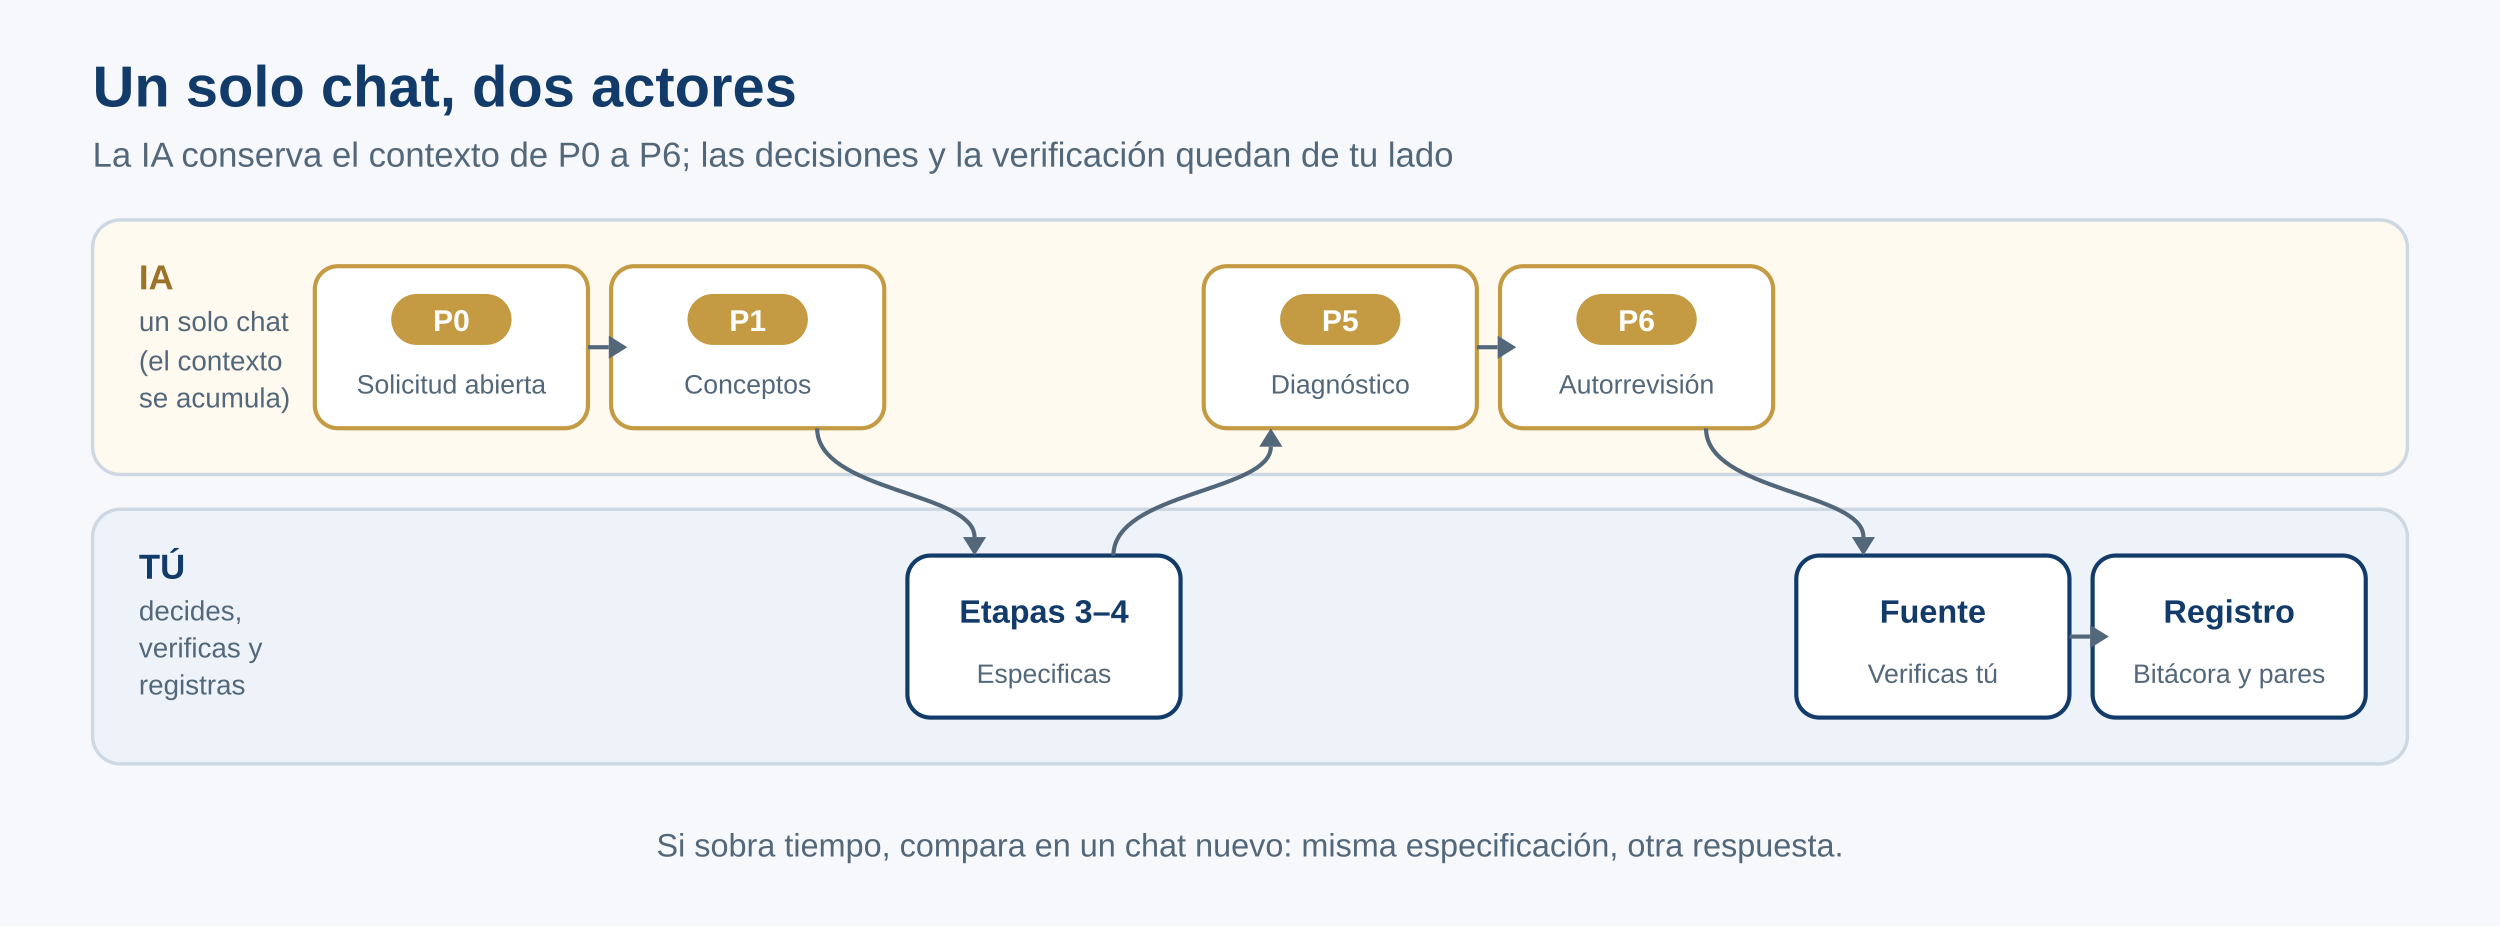
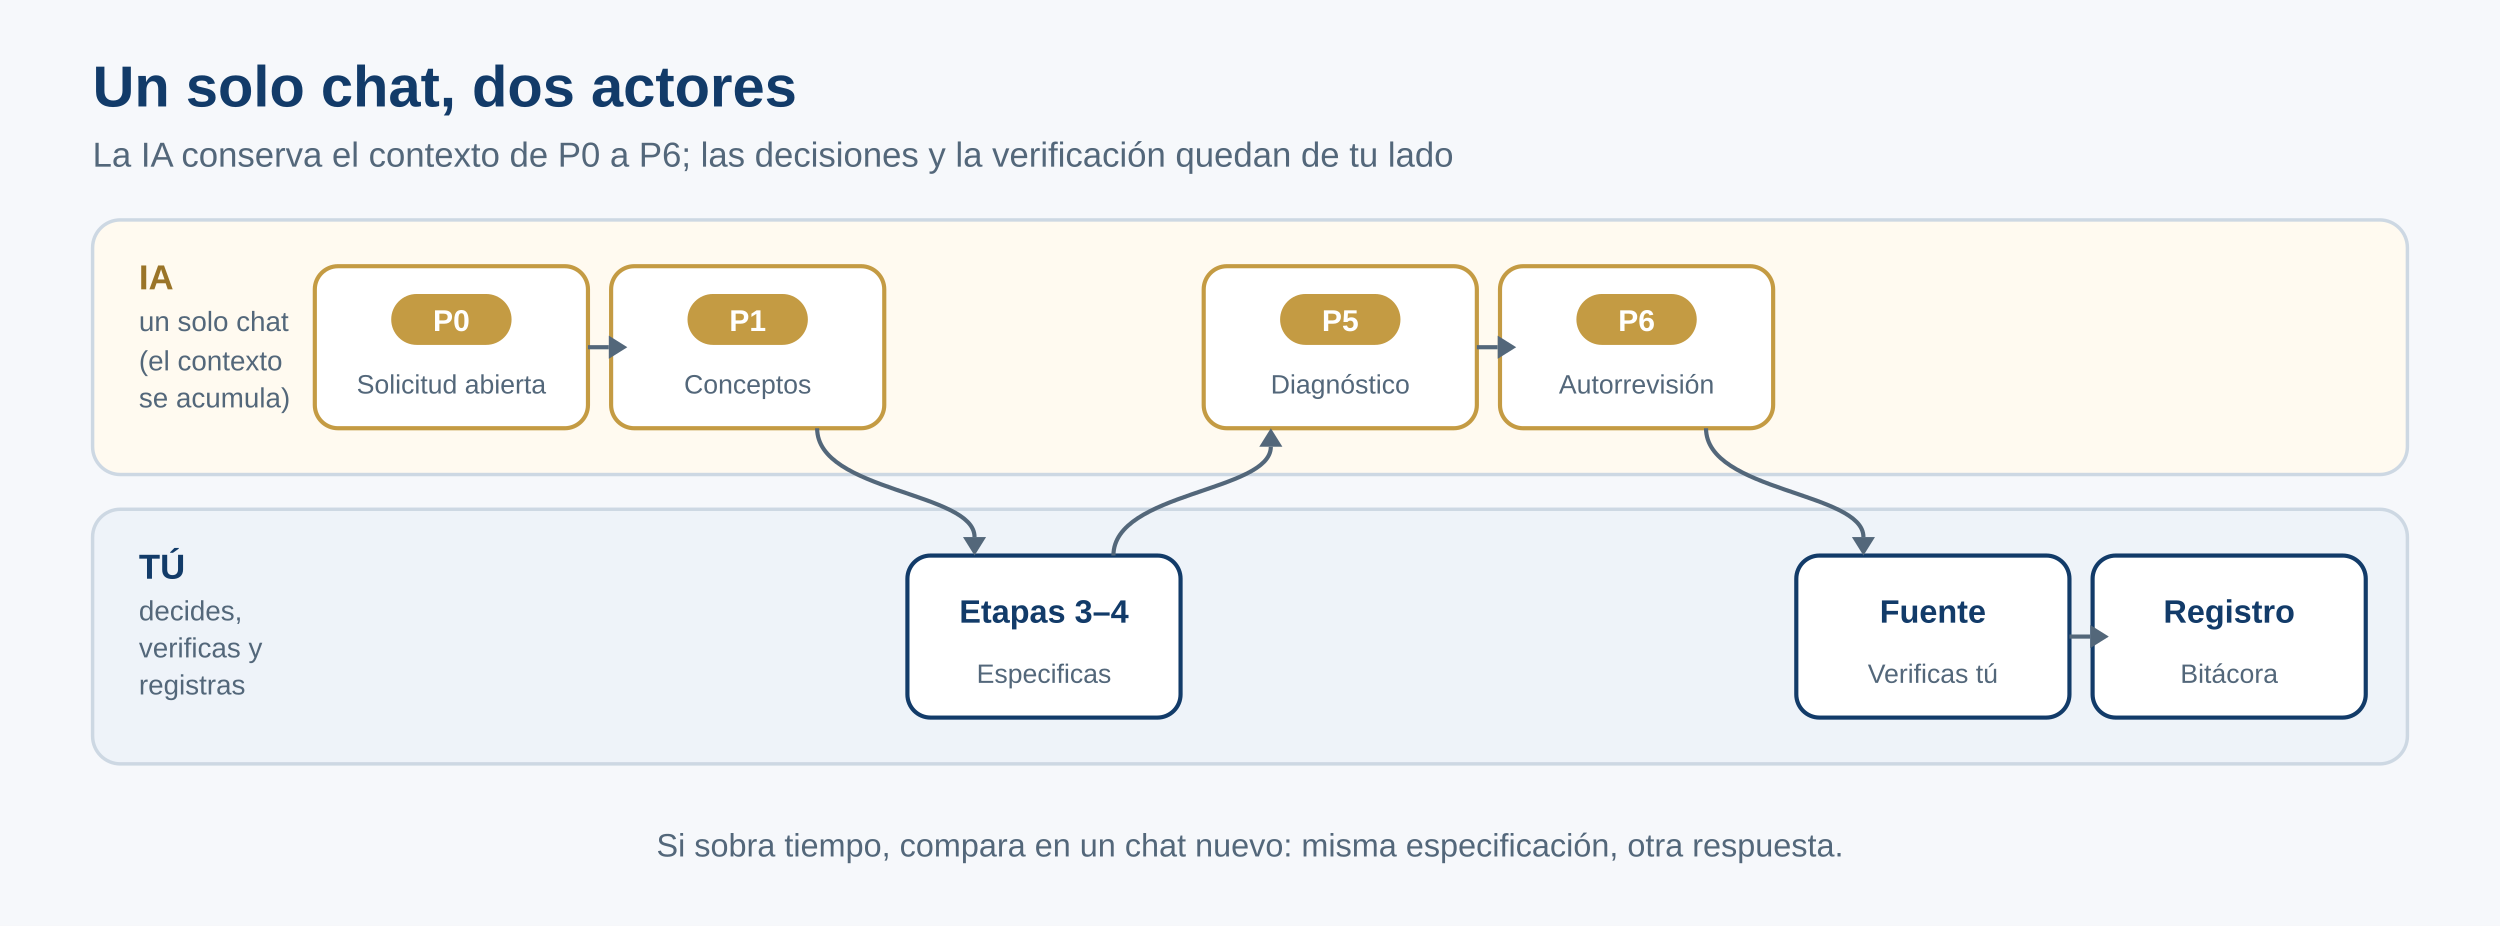
<svg xmlns="http://www.w3.org/2000/svg" viewBox="0 0 1080 400" width="1080" height="400" role="img">
  <rect width="1080" height="400" fill="#f6f8fb" />
  <text x="40" y="46" font-family="Arial, sans-serif" font-size="25" font-weight="700" fill="#123b69" text-anchor="start">Un solo chat, dos actores</text>
  <text x="40" y="72" font-family="Arial, sans-serif" font-size="15" font-weight="400" fill="#53677a" text-anchor="start">La IA conserva el contexto de P0 a P6; las decisiones y la verificación quedan de tu lado</text>
  <rect x="40" y="95" width="1000" height="110" rx="12" fill="#fffaf0" stroke="#cdd8e3" stroke-width="1.5" />
  <rect x="40" y="220" width="1000" height="110" rx="12" fill="#eef3f9" stroke="#cdd8e3" stroke-width="1.5" />
  <text x="60" y="125" font-family="Arial, sans-serif" font-size="15" font-weight="700" fill="#9a7428" text-anchor="start">IA</text>
  <text x="60" y="143" font-family="Arial, sans-serif" font-size="12" font-weight="400" fill="#53677a" text-anchor="start">un solo chat</text>
  <text x="60" y="160" font-family="Arial, sans-serif" font-size="12" font-weight="400" fill="#53677a" text-anchor="start">(el contexto</text>
  <text x="60" y="176" font-family="Arial, sans-serif" font-size="12" font-weight="400" fill="#53677a" text-anchor="start">se acumula)</text>
  <text x="60" y="250" font-family="Arial, sans-serif" font-size="15" font-weight="700" fill="#123b69" text-anchor="start">TÚ</text>
  <text x="60" y="268" font-family="Arial, sans-serif" font-size="12" font-weight="400" fill="#53677a" text-anchor="start">decides,</text>
  <text x="60" y="284" font-family="Arial, sans-serif" font-size="12" font-weight="400" fill="#53677a" text-anchor="start">verificas y</text>
  <text x="60" y="300" font-family="Arial, sans-serif" font-size="12" font-weight="400" fill="#53677a" text-anchor="start">registras</text>
  <rect x="136.0" y="115" width="118" height="70" rx="10" fill="white" stroke="#c49b43" stroke-width="1.8" />
  <rect x="169" y="127" width="52" height="22" rx="11" fill="#c49b43" stroke="#c49b43" stroke-width="0" />
  <text x="195" y="143" font-family="Arial, sans-serif" font-size="13" font-weight="700" fill="white" text-anchor="middle">P0</text>
  <text x="195" y="170" font-family="Arial, sans-serif" font-size="11.5" font-weight="400" fill="#53677a" text-anchor="middle">Solicitud abierta</text>
  <rect x="264.0" y="115" width="118" height="70" rx="10" fill="white" stroke="#c49b43" stroke-width="1.8" />
  <rect x="297" y="127" width="52" height="22" rx="11" fill="#c49b43" stroke="#c49b43" stroke-width="0" />
  <text x="323" y="143" font-family="Arial, sans-serif" font-size="13" font-weight="700" fill="white" text-anchor="middle">P1</text>
  <text x="323" y="170" font-family="Arial, sans-serif" font-size="11.5" font-weight="400" fill="#53677a" text-anchor="middle">Conceptos</text>
  <rect x="392.0" y="240" width="118" height="70" rx="10" fill="white" stroke="#123b69" stroke-width="1.8" />
  <text x="451" y="269" font-family="Arial, sans-serif" font-size="14" font-weight="700" fill="#123b69" text-anchor="middle">Etapas 3–4</text>
  <text x="451" y="295" font-family="Arial, sans-serif" font-size="11.5" font-weight="400" fill="#53677a" text-anchor="middle">Especificas</text>
  <rect x="520.0" y="115" width="118" height="70" rx="10" fill="white" stroke="#c49b43" stroke-width="1.8" />
  <rect x="553" y="127" width="52" height="22" rx="11" fill="#c49b43" stroke="#c49b43" stroke-width="0" />
  <text x="579" y="143" font-family="Arial, sans-serif" font-size="13" font-weight="700" fill="white" text-anchor="middle">P5</text>
  <text x="579" y="170" font-family="Arial, sans-serif" font-size="11.5" font-weight="400" fill="#53677a" text-anchor="middle">Diagnóstico</text>
  <rect x="648.0" y="115" width="118" height="70" rx="10" fill="white" stroke="#c49b43" stroke-width="1.8" />
  <rect x="681" y="127" width="52" height="22" rx="11" fill="#c49b43" stroke="#c49b43" stroke-width="0" />
  <text x="707" y="143" font-family="Arial, sans-serif" font-size="13" font-weight="700" fill="white" text-anchor="middle">P6</text>
  <text x="707" y="170" font-family="Arial, sans-serif" font-size="11.5" font-weight="400" fill="#53677a" text-anchor="middle">Autorrevisión</text>
  <rect x="776.0" y="240" width="118" height="70" rx="10" fill="white" stroke="#123b69" stroke-width="1.8" />
  <text x="835" y="269" font-family="Arial, sans-serif" font-size="14" font-weight="700" fill="#123b69" text-anchor="middle">Fuente</text>
  <text x="835" y="295" font-family="Arial, sans-serif" font-size="11.5" font-weight="400" fill="#53677a" text-anchor="middle">Verificas tú</text>
  <rect x="904.0" y="240" width="118" height="70" rx="10" fill="white" stroke="#123b69" stroke-width="1.8" />
  <text x="963" y="269" font-family="Arial, sans-serif" font-size="14" font-weight="700" fill="#123b69" text-anchor="middle">Registro</text>
-   <text x="963" y="295" font-family="Arial, sans-serif" font-size="11.5" font-weight="400" fill="#53677a" text-anchor="middle">Bitácora y pares</text>
+   <text x="963" y="295" font-family="Arial, sans-serif" font-size="11.5" font-weight="400" fill="#53677a" text-anchor="middle">Bitácora</text>
  <path d="M254 150 H263" stroke="#53677a" stroke-width="1.8" />
  <path d="M263 145 l8 5 l-8 5 z" fill="#53677a" />
  <path d="M353 185 C 353 212.5, 421 212.5, 421 232" stroke="#53677a" stroke-width="1.8" fill="none" />
  <path d="M416 232 l5 8 l5 -8 z" fill="#53677a" />
  <path d="M481 240 C 481 212.5, 549 212.5, 549 193" stroke="#53677a" stroke-width="1.8" fill="none" />
  <path d="M544 193 l5 -8 l5 8 z" fill="#53677a" />
  <path d="M638 150 H647" stroke="#53677a" stroke-width="1.8" />
  <path d="M647 145 l8 5 l-8 5 z" fill="#53677a" />
  <path d="M737 185 C 737 212.5, 805 212.5, 805 232" stroke="#53677a" stroke-width="1.8" fill="none" />
  <path d="M800 232 l5 8 l5 -8 z" fill="#53677a" />
  <path d="M894 275 H903" stroke="#53677a" stroke-width="1.8" />
  <path d="M903 270 l8 5 l-8 5 z" fill="#53677a" />
  <text x="540.0" y="370" font-family="Arial, sans-serif" font-size="14" font-weight="400" fill="#53677a" text-anchor="middle">Si sobra tiempo, compara en un chat nuevo: misma especificación, otra respuesta.</text>
</svg>
